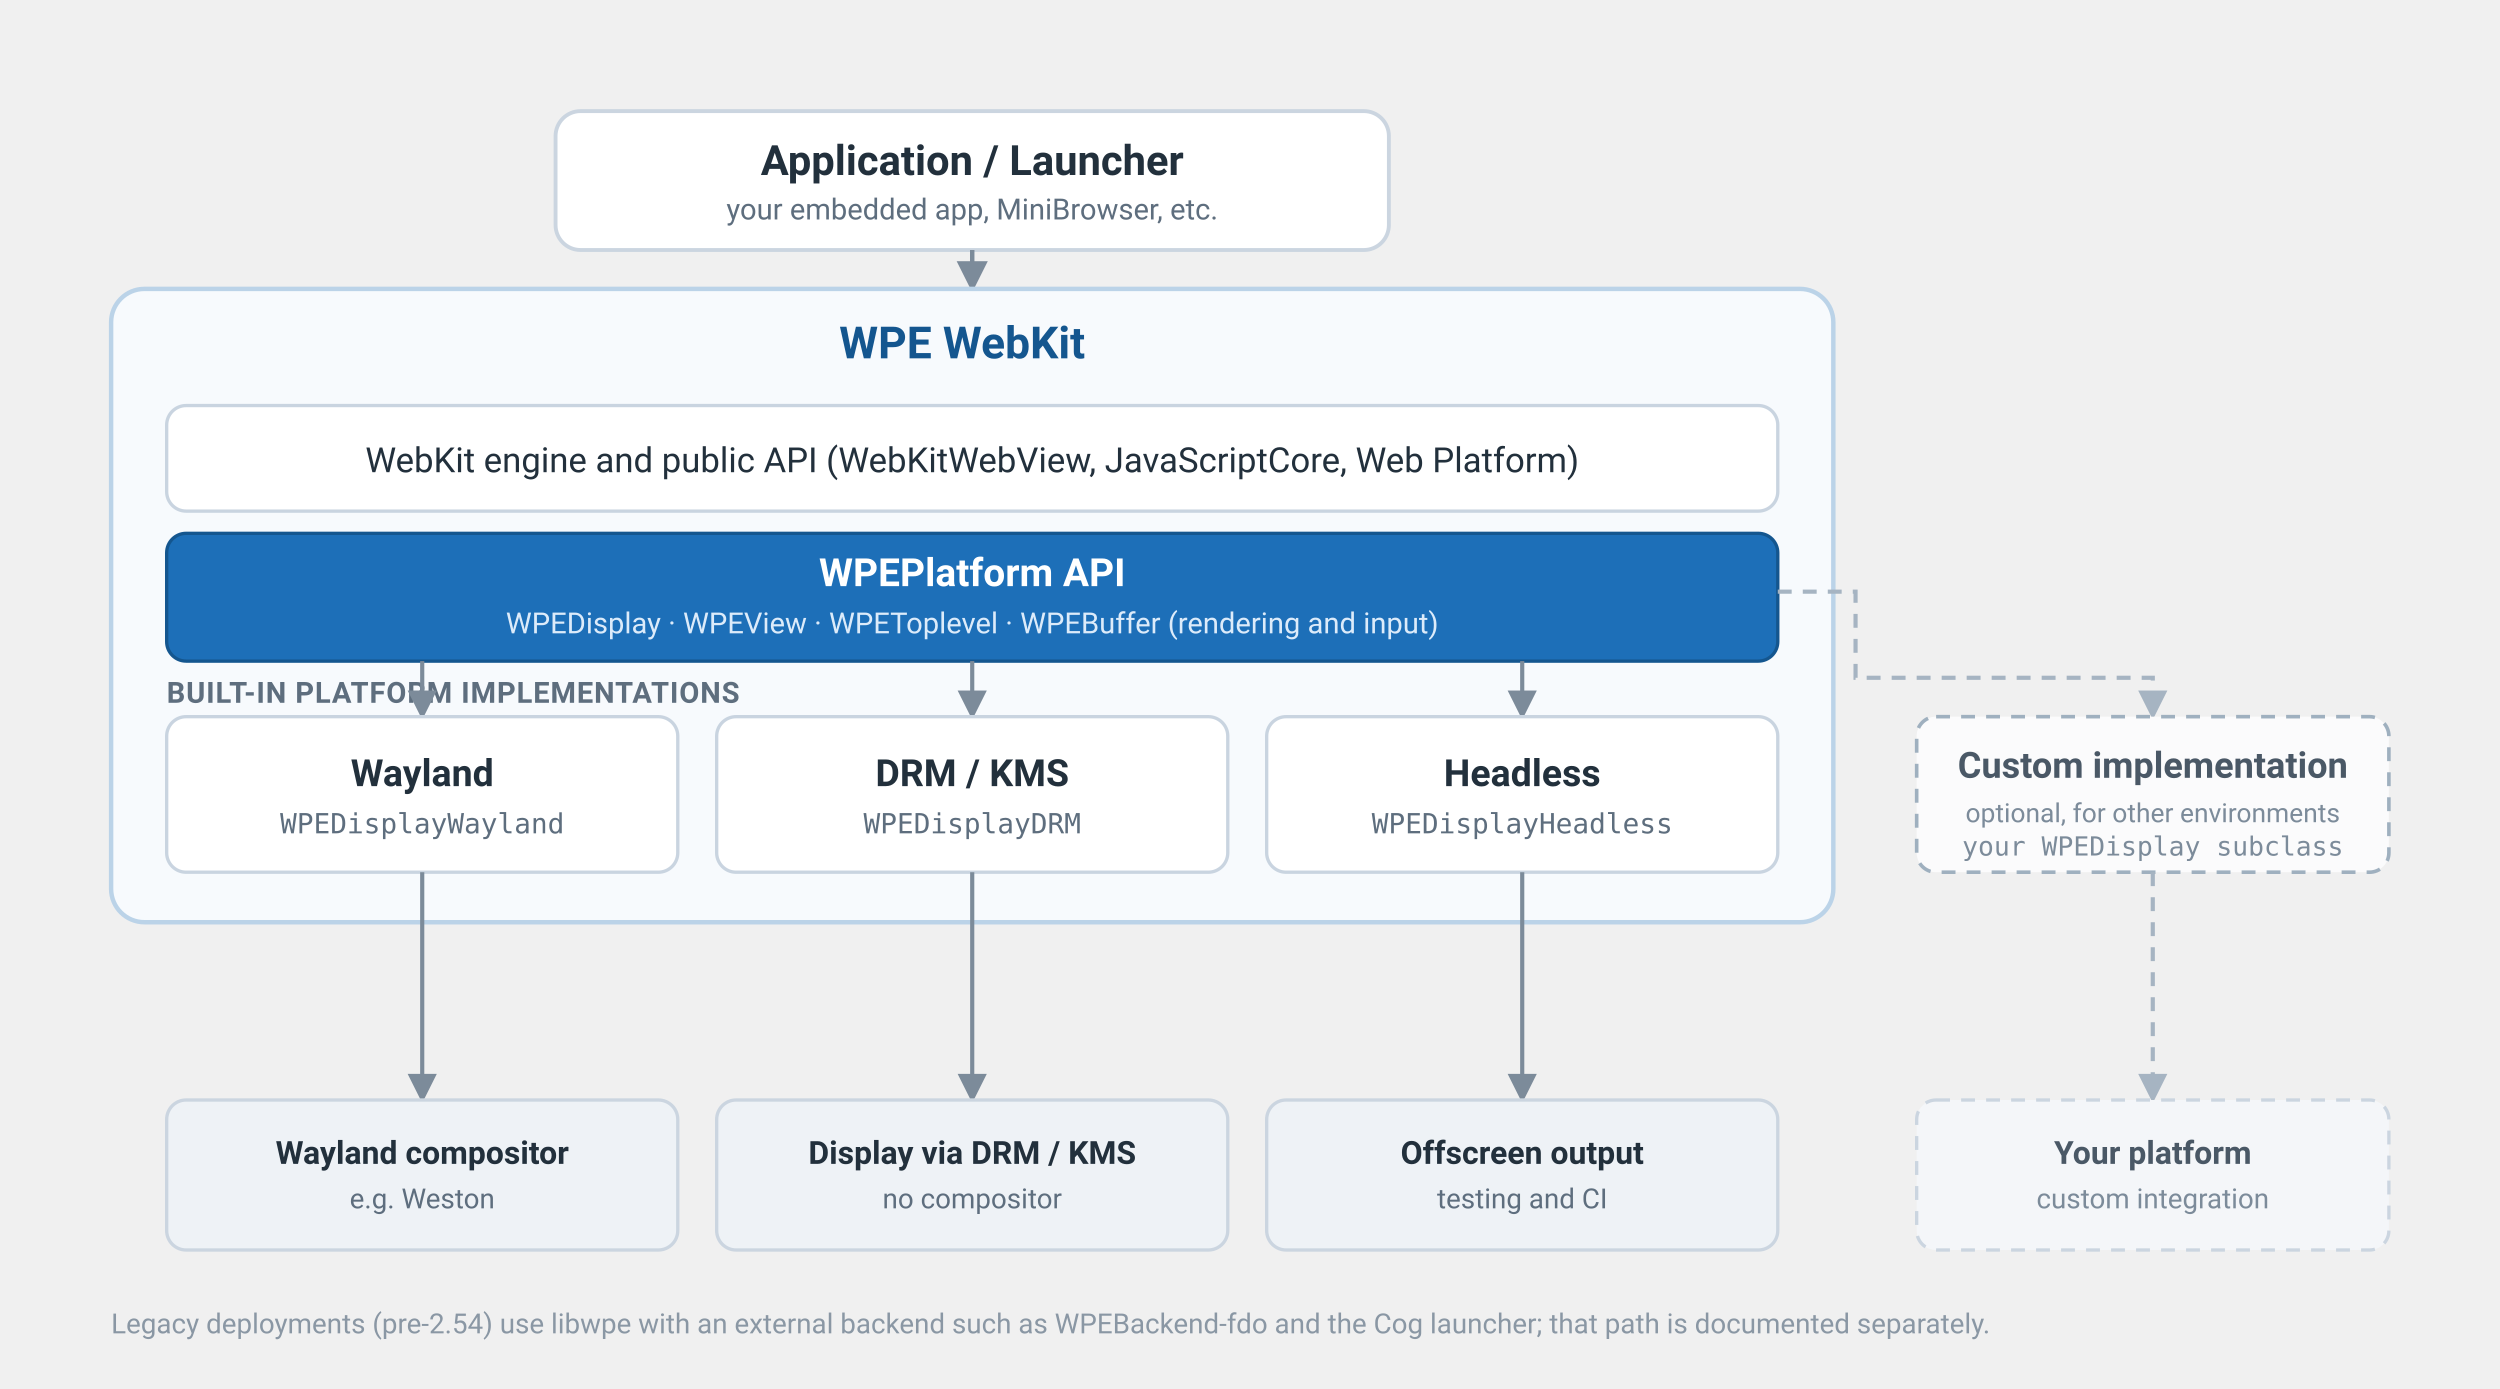
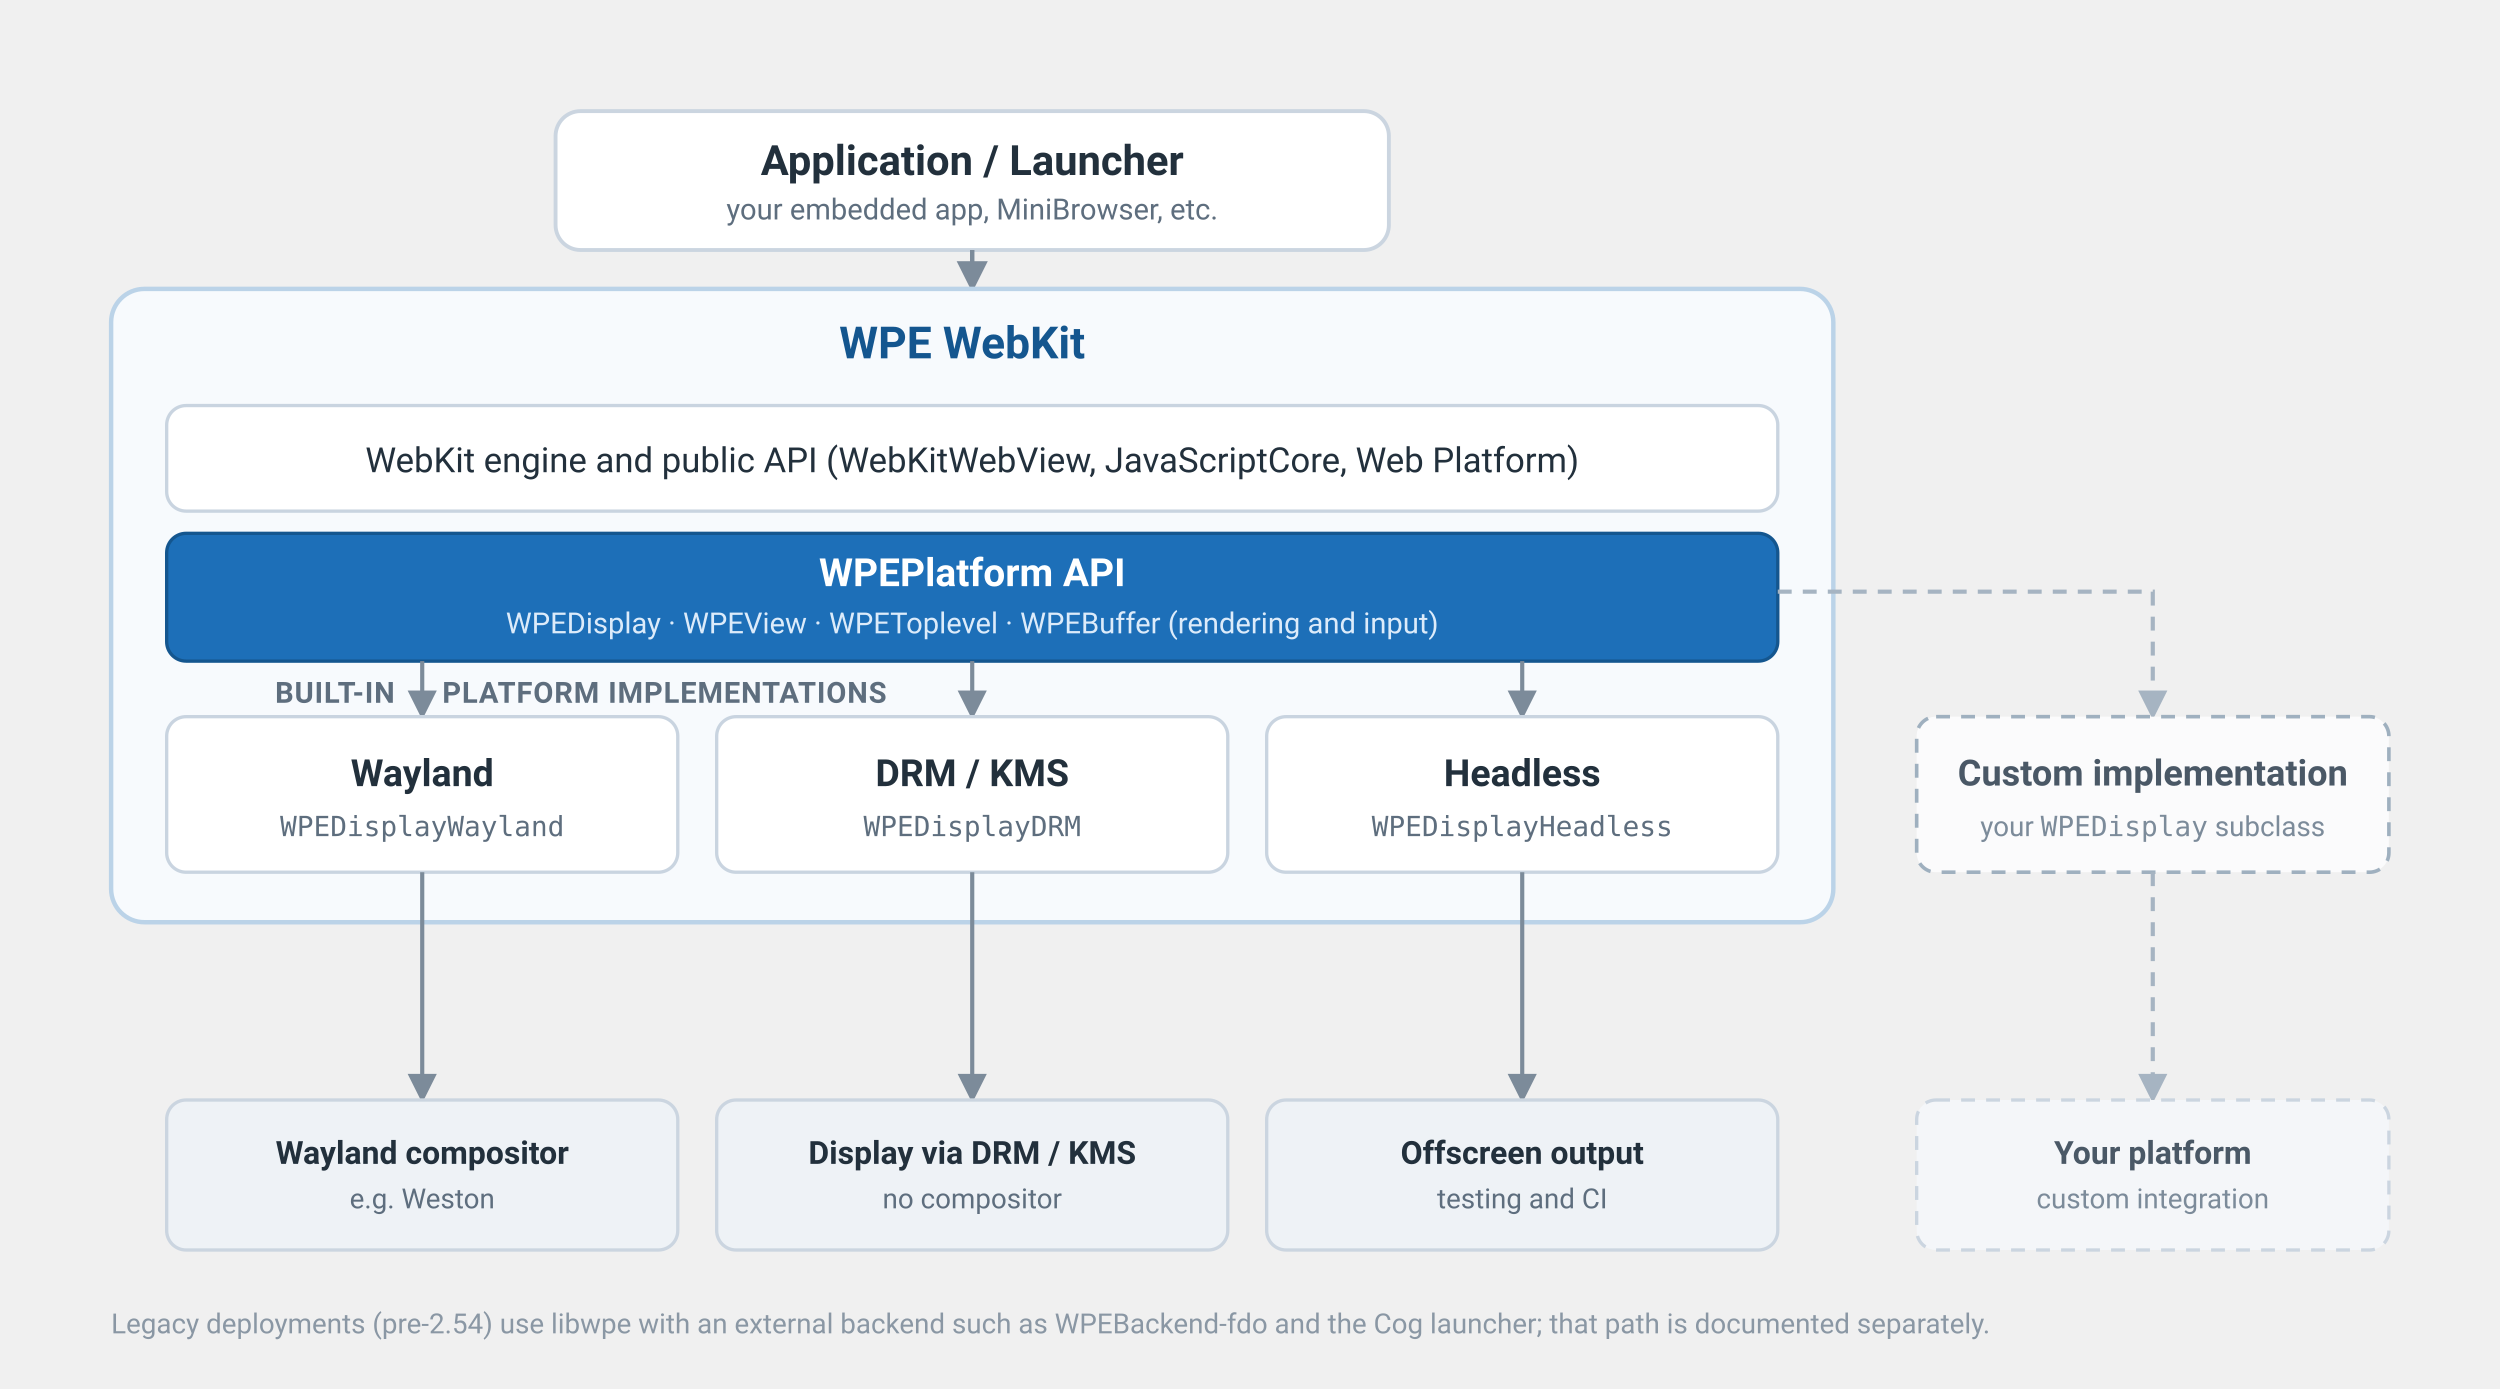
<svg xmlns="http://www.w3.org/2000/svg" viewBox="0 0 900 500" font-family="-apple-system, BlinkMacSystemFont, 'Segoe UI', Roboto, Helvetica, Arial, sans-serif" version="1.1" id="svg30">
  <defs id="defs2">
    <marker id="arrow" viewBox="0 0 10 10" refX="8" refY="5" markerWidth="7" markerHeight="7" orient="auto-start-reverse">
      <path d="M0,0 L10,5 L0,10 z" fill="#7C8B9A" id="path1" />
    </marker>
    <marker id="arrowMuted" viewBox="0 0 10 10" refX="8" refY="5" markerWidth="7" markerHeight="7" orient="auto-start-reverse">
      <path d="M0,0 L10,5 L0,10 z" fill="#A6B4C2" id="path2" />
    </marker>
  </defs>
  <rect x="200" y="40" width="300" height="50" rx="9" fill="#FFFFFF" stroke="#CBD5E0" stroke-width="1.4" id="rect2" />
  <text x="350" y="63" text-anchor="middle" font-size="15" font-weight="600" fill="#22303C" id="text2">Application / Launcher</text>
  <text x="350" y="79" text-anchor="middle" font-size="10.5" fill="#5E6E7E" id="text3">your embedded app, MiniBrowser, etc.</text>
  <line x1="350" y1="90" x2="350" y2="103" stroke="#7C8B9A" stroke-width="1.6" marker-end="url(#arrow)" id="line3" />
  <rect x="40" y="104" width="620" height="228" rx="12" fill="#F7FAFD" stroke="#BBD3E8" stroke-width="1.6" id="rect3" />
  <text x="302.105" y="129" font-size="16px" font-weight="700" fill="#14568f" id="text4">WPE WebKit</text>
  <rect x="60" y="146" width="580" height="38" rx="7" fill="#FFFFFF" stroke="#C9D4E0" stroke-width="1.2" id="rect5" />
  <text x="350" y="170" text-anchor="middle" font-size="12.5" fill="#22303C" id="text6">WebKit engine and public API (WebKitWebView, JavaScriptCore, Web Platform)</text>
  <rect x="60" y="192" width="580" height="46" rx="7" fill="#1D6FB8" stroke="#14568F" stroke-width="1.2" id="rect6" />
  <text x="350" y="211" text-anchor="middle" font-size="14" font-weight="700" fill="#FFFFFF" id="text7">WPEPlatform API</text>
  <text x="350" y="228" text-anchor="middle" font-size="10.5" fill="#DCEBFA" id="text8">WPEDisplay · WPEView · WPEToplevel · WPEBuffer  (rendering and input)</text>
-   <text x="60" y="253" font-size="10.5" font-weight="600" fill="#5E6E7E" letter-spacing="0.3" id="text9">BUILT-IN PLATFORM IMPLEMENTATIONS</text>
+   <text x="99.035" y="253" font-size="10.5px" font-weight="600" fill="#5e6e7e" letter-spacing="0.3" id="text9">BUILT-IN</text>
+   <text x="159.213" y="253" font-size="10.5px" font-weight="600" fill="#5e6e7e" letter-spacing="0.3" id="text9-6">PLATFORM IMPLEMENTATIONS</text>
  <line x1="152" y1="238" x2="152" y2="257" stroke="#7C8B9A" stroke-width="1.5" marker-end="url(#arrow)" id="line9" />
  <line x1="350" y1="238" x2="350" y2="257" stroke="#7C8B9A" stroke-width="1.5" marker-end="url(#arrow)" id="line10" />
  <line x1="548" y1="238" x2="548" y2="257" stroke="#7C8B9A" stroke-width="1.5" marker-end="url(#arrow)" id="line11" />
  <rect x="60" y="258" width="184" height="56" rx="7" fill="#FFFFFF" stroke="#C9D4E0" stroke-width="1.2" id="rect11" />
  <text x="152" y="283" text-anchor="middle" font-size="13.5" font-weight="600" fill="#22303C" id="text11">Wayland</text>
-   <text x="152" y="300" text-anchor="middle" font-size="10" fill="#5E6E7E" font-family="ui-monospace, 'SF Mono', Menlo, Consolas, monospace" id="text12">WPEDisplayWayland</text>
+   <text x="152" y="301" text-anchor="middle" font-size="10px" fill="#5e6e7e" font-family="ui-monospace, 'SF Mono', Menlo, Consolas, monospace" id="text12">WPEDisplayWayland</text>
  <rect x="258" y="258" width="184" height="56" rx="7" fill="#FFFFFF" stroke="#C9D4E0" stroke-width="1.2" id="rect12" />
  <text x="350" y="283" text-anchor="middle" font-size="13.5" font-weight="600" fill="#22303C" id="text13">DRM / KMS</text>
-   <text x="350" y="300" text-anchor="middle" font-size="10" fill="#5E6E7E" font-family="ui-monospace, 'SF Mono', Menlo, Consolas, monospace" id="text14">WPEDisplayDRM</text>
+   <text x="350" y="301" text-anchor="middle" font-size="10px" fill="#5e6e7e" font-family="ui-monospace, 'SF Mono', Menlo, Consolas, monospace" id="text14">WPEDisplayDRM</text>
  <rect x="456" y="258" width="184" height="56" rx="7" fill="#FFFFFF" stroke="#C9D4E0" stroke-width="1.2" id="rect14" />
  <text x="548" y="283" text-anchor="middle" font-size="13.5" font-weight="600" fill="#22303C" id="text15">Headless</text>
-   <text x="548" y="300" text-anchor="middle" font-size="10" fill="#5E6E7E" font-family="ui-monospace, 'SF Mono', Menlo, Consolas, monospace" id="text16">WPEDisplayHeadless</text>
-   <path d="M640,213 L668,213 L668,244 L775,244 L775,257" fill="none" stroke="#A6B4C2" stroke-width="1.5" stroke-dasharray="5 4" marker-end="url(#arrowMuted)" id="path16" />
+   <text x="548" y="301" text-anchor="middle" font-size="10px" fill="#5e6e7e" font-family="ui-monospace, 'SF Mono', Menlo, Consolas, monospace" id="text16">WPEDisplayHeadless</text>
+   <path d="m 640,213 h 135 v 31 13" fill="none" stroke="#a6b4c2" stroke-width="1.5" stroke-dasharray="5, 4" marker-end="url(#arrowMuted)" id="path16" />
  <rect x="690" y="258" width="170" height="56" rx="7" fill="#FBFBFC" stroke="#9FB0BF" stroke-width="1.3" stroke-dasharray="5 4" id="rect16" />
-   <text x="775" y="280" text-anchor="middle" font-size="13" font-weight="600" fill="#4A5866" id="text17">Custom implementation</text>
-   <text x="775" y="296" text-anchor="middle" font-size="9.5" fill="#7C8B9A" id="text18">optional, for other environments</text>
-   <text x="775" y="308" text-anchor="middle" font-size="9.5" fill="#7C8B9A" font-family="ui-monospace, 'SF Mono', Menlo, Consolas, monospace" id="text19">your WPEDisplay subclass</text>
+   <text x="775" y="282.791" text-anchor="middle" font-size="13px" font-weight="600" fill="#4a5866" id="text17">Custom implementation</text>
  <line x1="152" y1="314" x2="152" y2="395" stroke="#7C8B9A" stroke-width="1.5" marker-end="url(#arrow)" id="line19" />
  <line x1="350" y1="314" x2="350" y2="395" stroke="#7C8B9A" stroke-width="1.5" marker-end="url(#arrow)" id="line20" />
  <line x1="548" y1="314" x2="548" y2="395" stroke="#7C8B9A" stroke-width="1.5" marker-end="url(#arrow)" id="line21" />
  <line x1="775" y1="314" x2="775" y2="395" stroke="#A6B4C2" stroke-width="1.5" stroke-dasharray="5 4" marker-end="url(#arrowMuted)" id="line22" />
  <rect x="60" y="396" width="184" height="54" rx="7" fill="#EEF2F6" stroke="#CBD5E0" stroke-width="1.2" id="rect22" />
  <text x="152" y="419" text-anchor="middle" font-size="11.5" font-weight="600" fill="#22303C" id="text22">Wayland compositor</text>
  <text x="152" y="435" text-anchor="middle" font-size="10" fill="#5E6E7E" id="text23">e.g. Weston</text>
  <rect x="258" y="396" width="184" height="54" rx="7" fill="#EEF2F6" stroke="#CBD5E0" stroke-width="1.2" id="rect23" />
  <text x="350" y="419" text-anchor="middle" font-size="11.5" font-weight="600" fill="#22303C" id="text24">Display via DRM / KMS</text>
  <text x="350" y="435" text-anchor="middle" font-size="10" fill="#5E6E7E" id="text25">no compositor</text>
  <rect x="456" y="396" width="184" height="54" rx="7" fill="#EEF2F6" stroke="#CBD5E0" stroke-width="1.2" id="rect25" />
  <text x="548" y="419" text-anchor="middle" font-size="11.5" font-weight="600" fill="#22303C" id="text26">Offscreen output</text>
  <text x="548" y="435" text-anchor="middle" font-size="10" fill="#5E6E7E" id="text27">testing and CI</text>
  <rect x="690" y="396" width="170" height="54" rx="7" fill="#F4F6F9" stroke="#CBD5E0" stroke-width="1.2" stroke-dasharray="5 4" id="rect27" />
  <text x="775" y="419" text-anchor="middle" font-size="11.5" font-weight="600" fill="#4A5866" id="text28">Your platform</text>
  <text x="775" y="435" text-anchor="middle" font-size="10" fill="#7C8B9A" id="text29">custom integration</text>
  <text x="40" y="480" font-size="10" fill="#8A97A4" id="text30">Legacy deployments (pre-2.54) use libwpe with an external backend such as WPEBackend-fdo and the Cog launcher; that path is documented separately.</text>
+   <text x="774.969" y="300.999" text-anchor="middle" font-size="10.5px" fill="#5e6e7e" id="text3-6" style="font-size:10px;fill:#7c8b9a;fill-opacity:1">your <tspan style="font-style:normal;font-variant:normal;font-weight:normal;font-stretch:normal;font-family:ui-monospace, 'SF Mono', Menlo, Consolas, monospace;-inkscape-font-specification:'ui-monospace, SF Mono, Menlo, Consolas, monospace';fill:#7c8b9a;fill-opacity:1" id="tspan5">WPEDisplay</tspan> subclass</text>
</svg>
